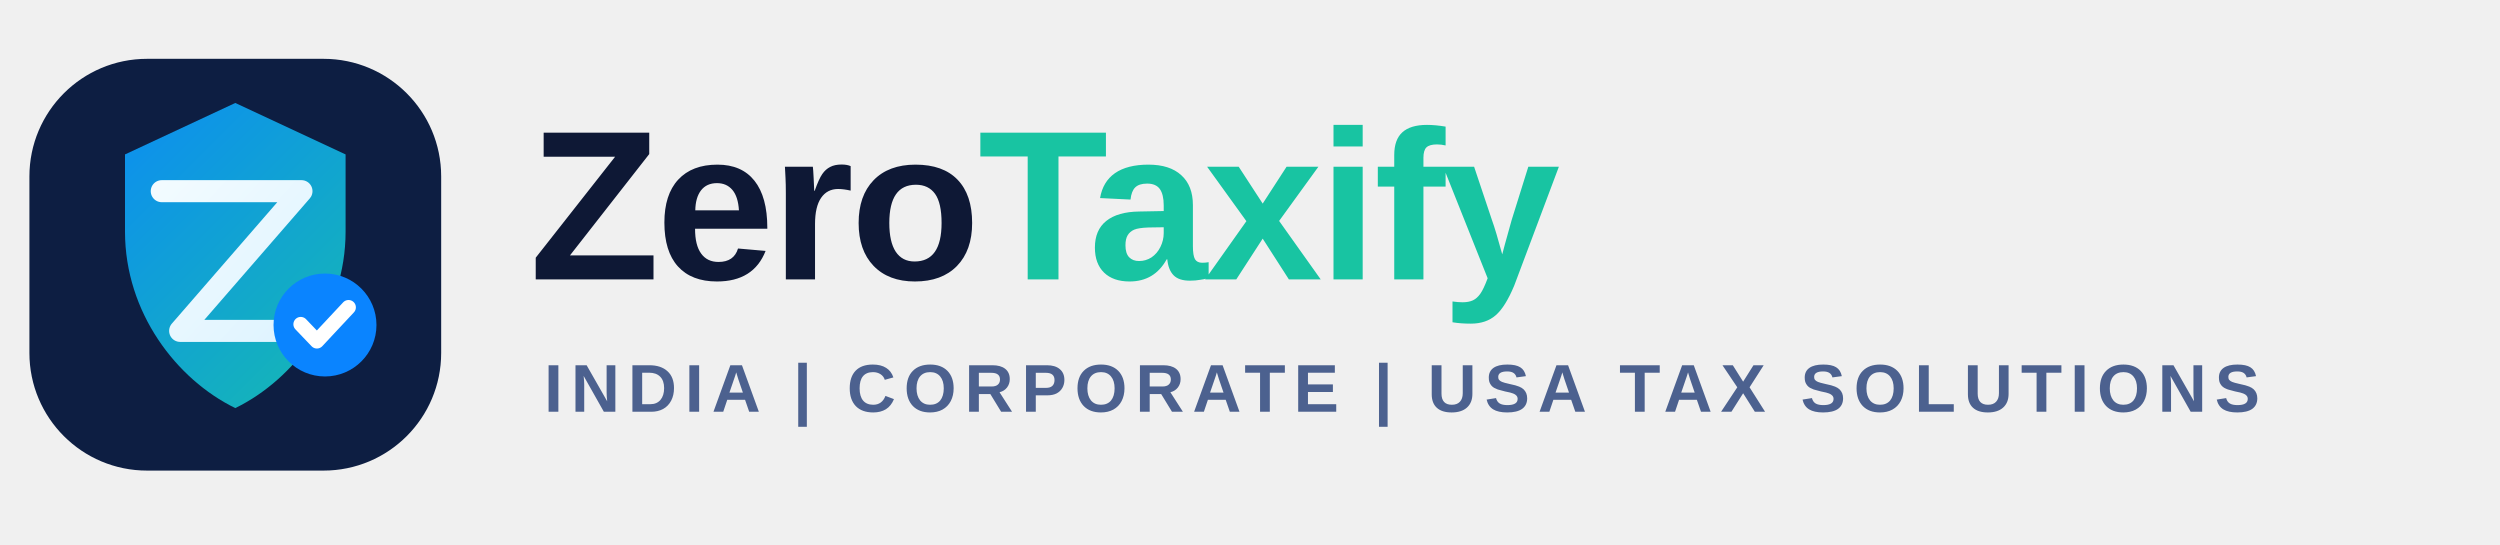
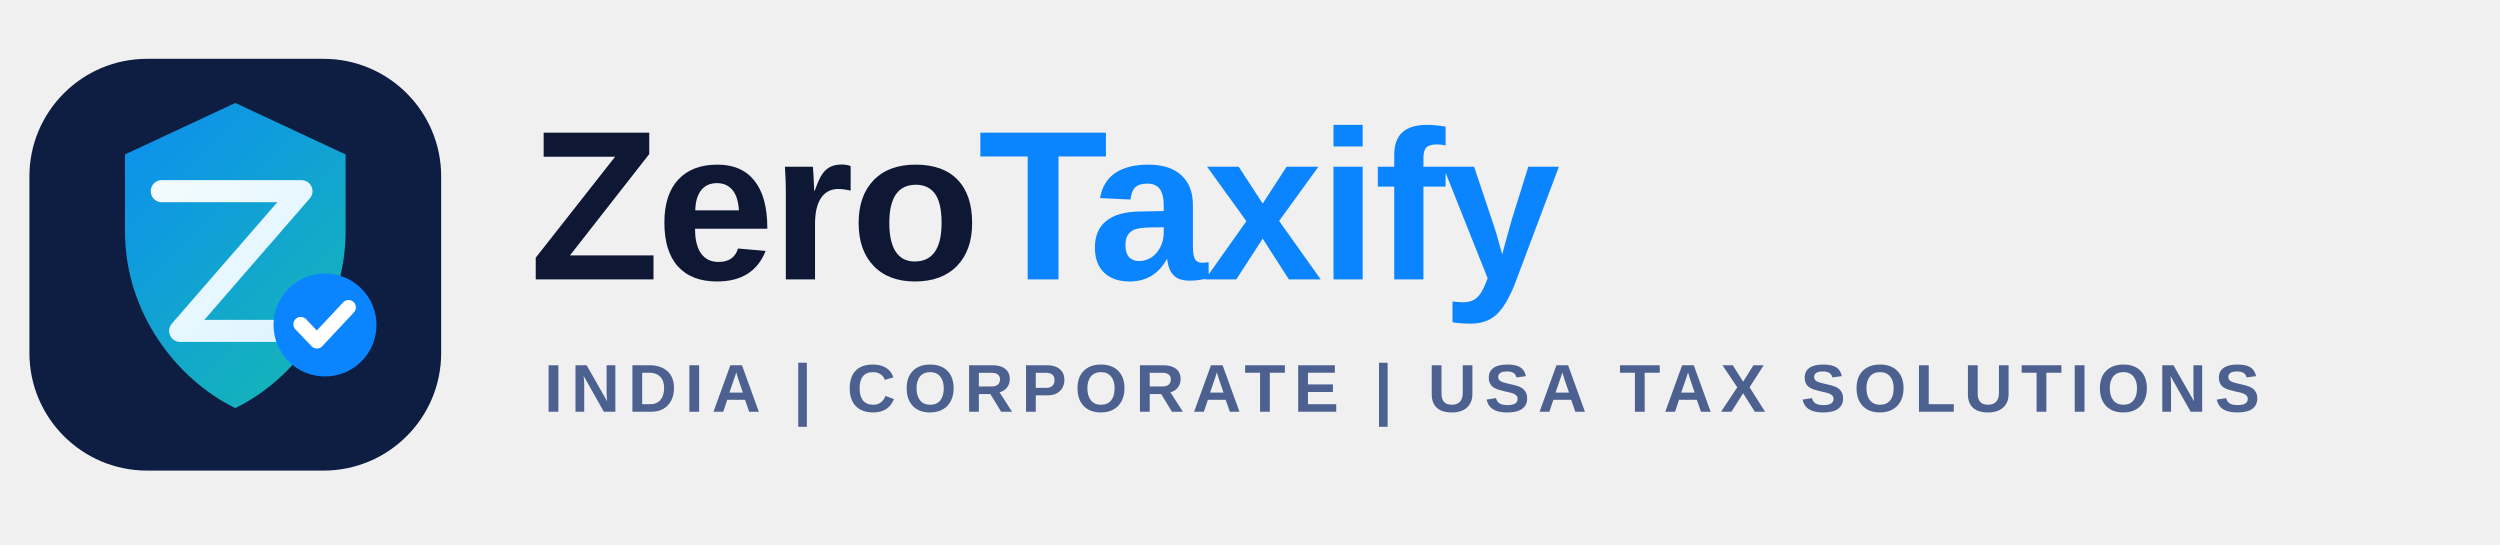
<svg xmlns="http://www.w3.org/2000/svg" width="340" height="74" viewBox="0 0 340 74" fill="none">
  <defs>
    <linearGradient id="logoGradA" x1="7" y1="8" x2="59" y2="60" gradientUnits="userSpaceOnUse">
      <stop offset="0" stop-color="#0A84FF" />
      <stop offset="1" stop-color="#18C4A2" />
    </linearGradient>
    <linearGradient id="logoGradB" x1="16" y1="17" x2="50" y2="48" gradientUnits="userSpaceOnUse">
      <stop offset="0" stop-color="#F9FEFF" />
      <stop offset="1" stop-color="#D8F1FF" />
    </linearGradient>
  </defs>
  <rect x="4" y="8" width="56" height="56" rx="16" fill="#0D1E42" />
  <path d="M32 14L47 21V31.5C47 42.5 40 51.6 32 55.5C24 51.6 17 42.5 17 31.5V21L32 14Z" fill="url(#logoGradA)" />
  <path d="M22 26H41L24.5 45H42" stroke="url(#logoGradB)" stroke-width="3" stroke-linecap="round" stroke-linejoin="round" />
  <circle cx="44.2" cy="44.2" r="7" fill="#0A84FF" />
  <path d="M40.9 44.1L43.1 46.4L47.4 41.8" stroke="#fff" stroke-width="2" stroke-linecap="round" stroke-linejoin="round" />
  <text x="72" y="38" fill="#0E1835" font-family="Sora, Outfit, Arial, sans-serif" font-size="29" font-weight="770" letter-spacing="-0.5">Zero</text>
-   <text x="133" y="38" fill="url(#logoGradA)" font-family="Sora, Outfit, Arial, sans-serif" font-size="29" font-weight="840" letter-spacing="-0.5">Taxify</text>
+   <text x="133" y="38" fill="#0A84FF" font-family="Sora, Outfit, Arial, sans-serif" font-size="29" font-weight="840" letter-spacing="-0.5">Taxify</text>
  <text x="74" y="56" fill="#4C618F" font-family="Outfit, Arial, sans-serif" font-size="9.2" font-weight="700" letter-spacing="1.1">INDIA | CORPORATE | USA TAX SOLUTIONS</text>
</svg>
